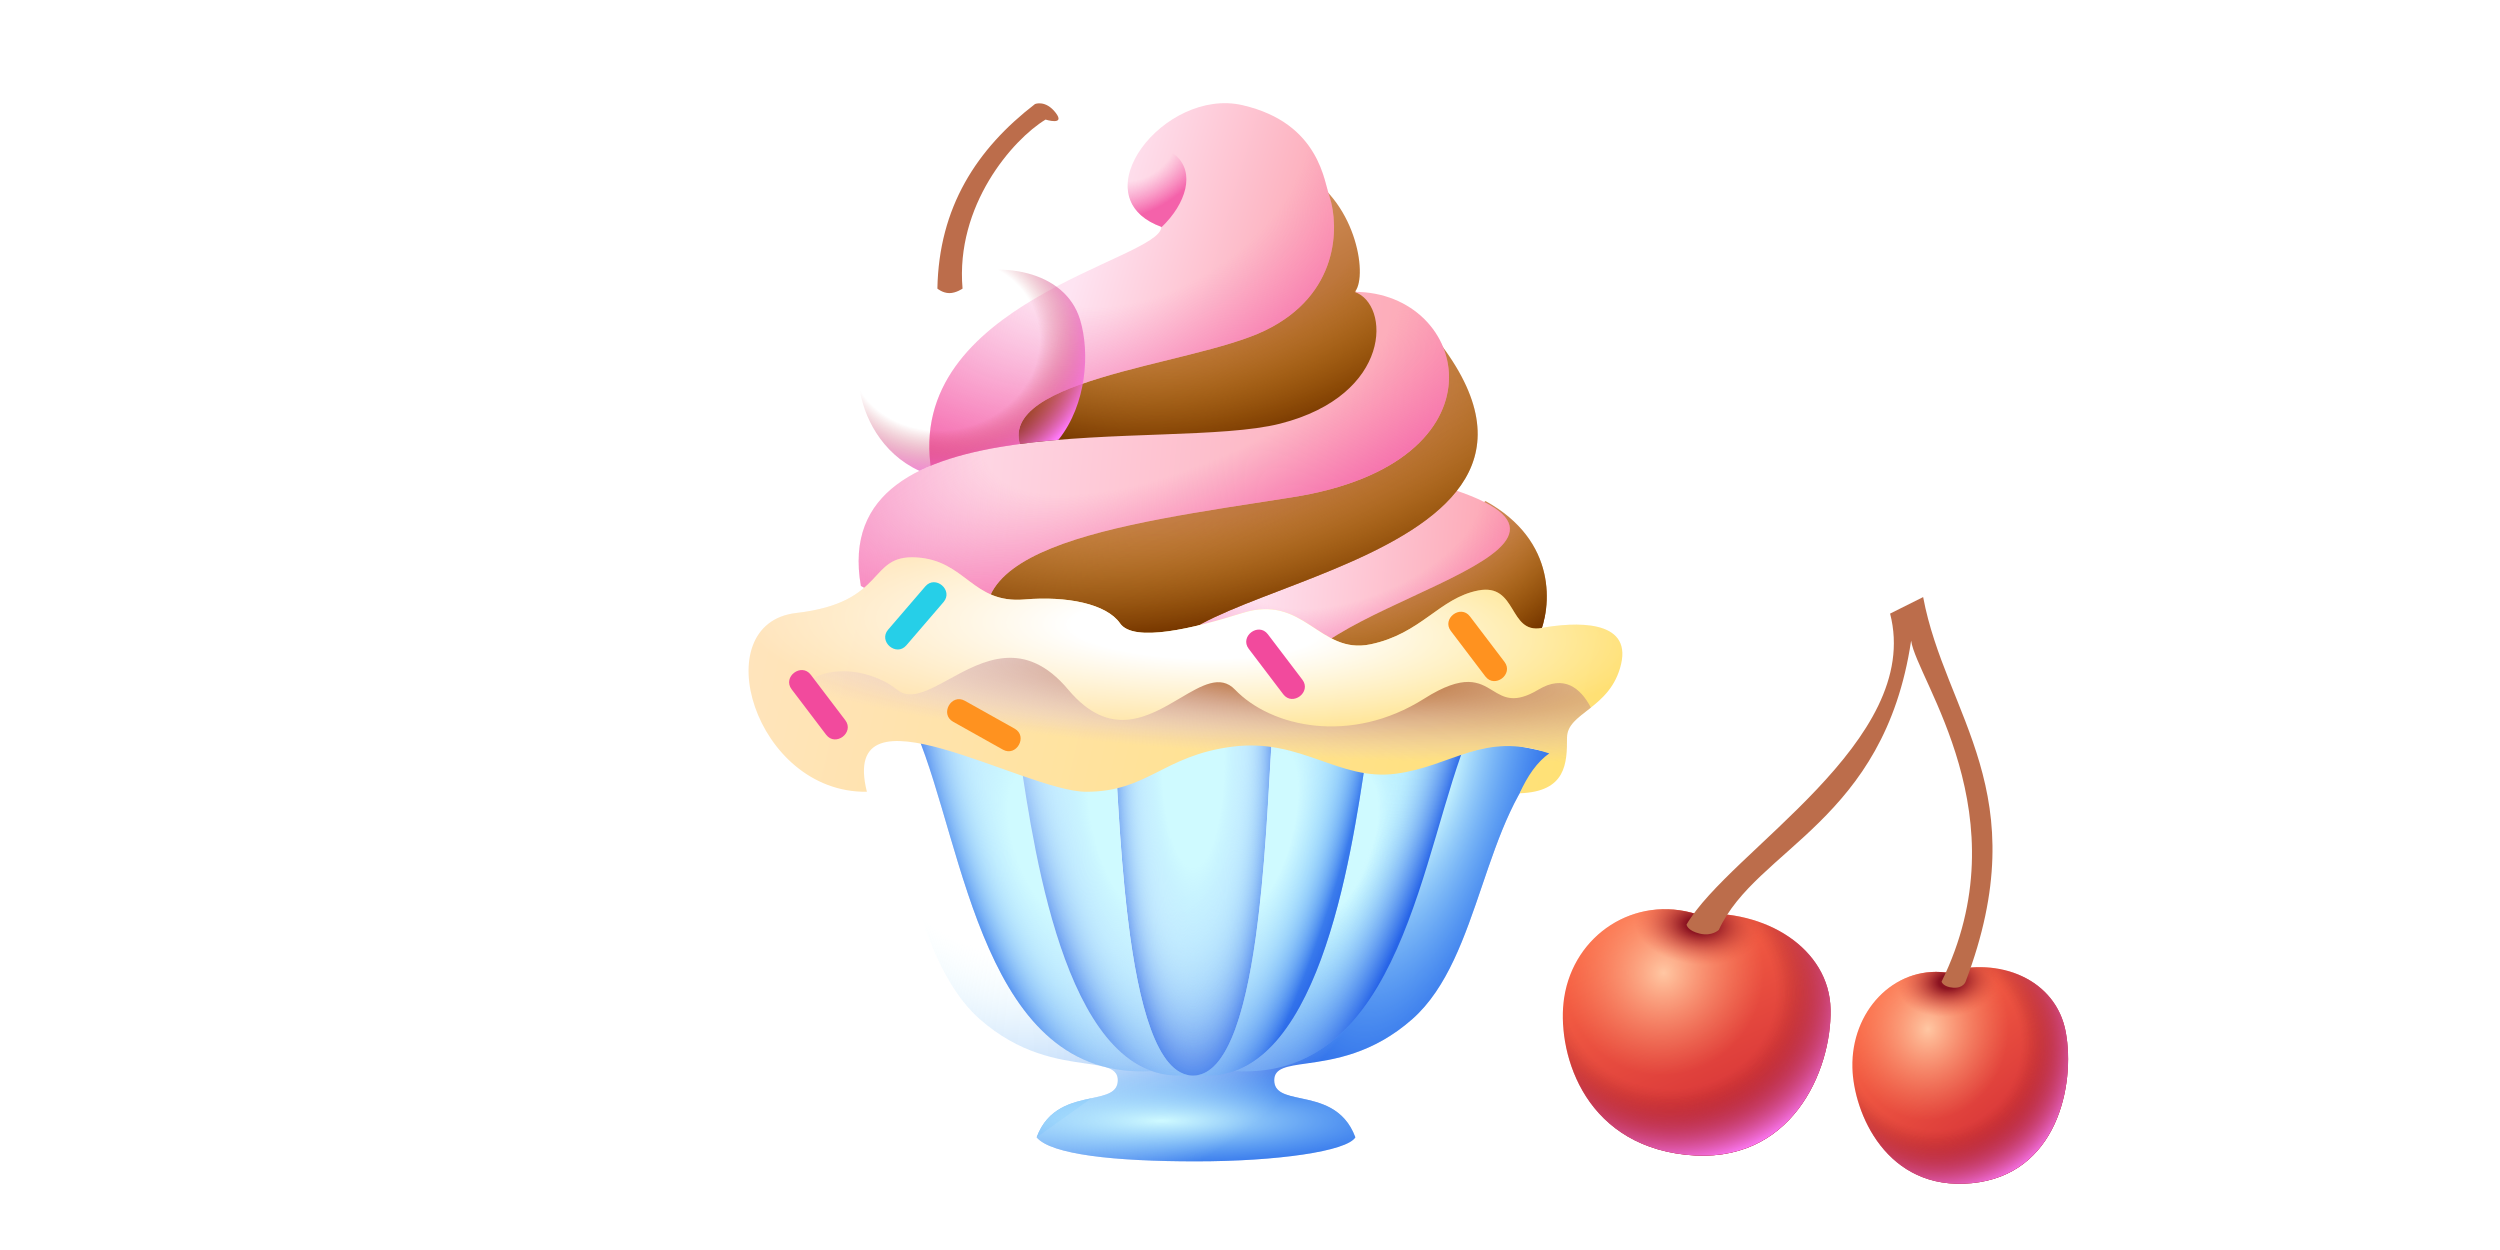
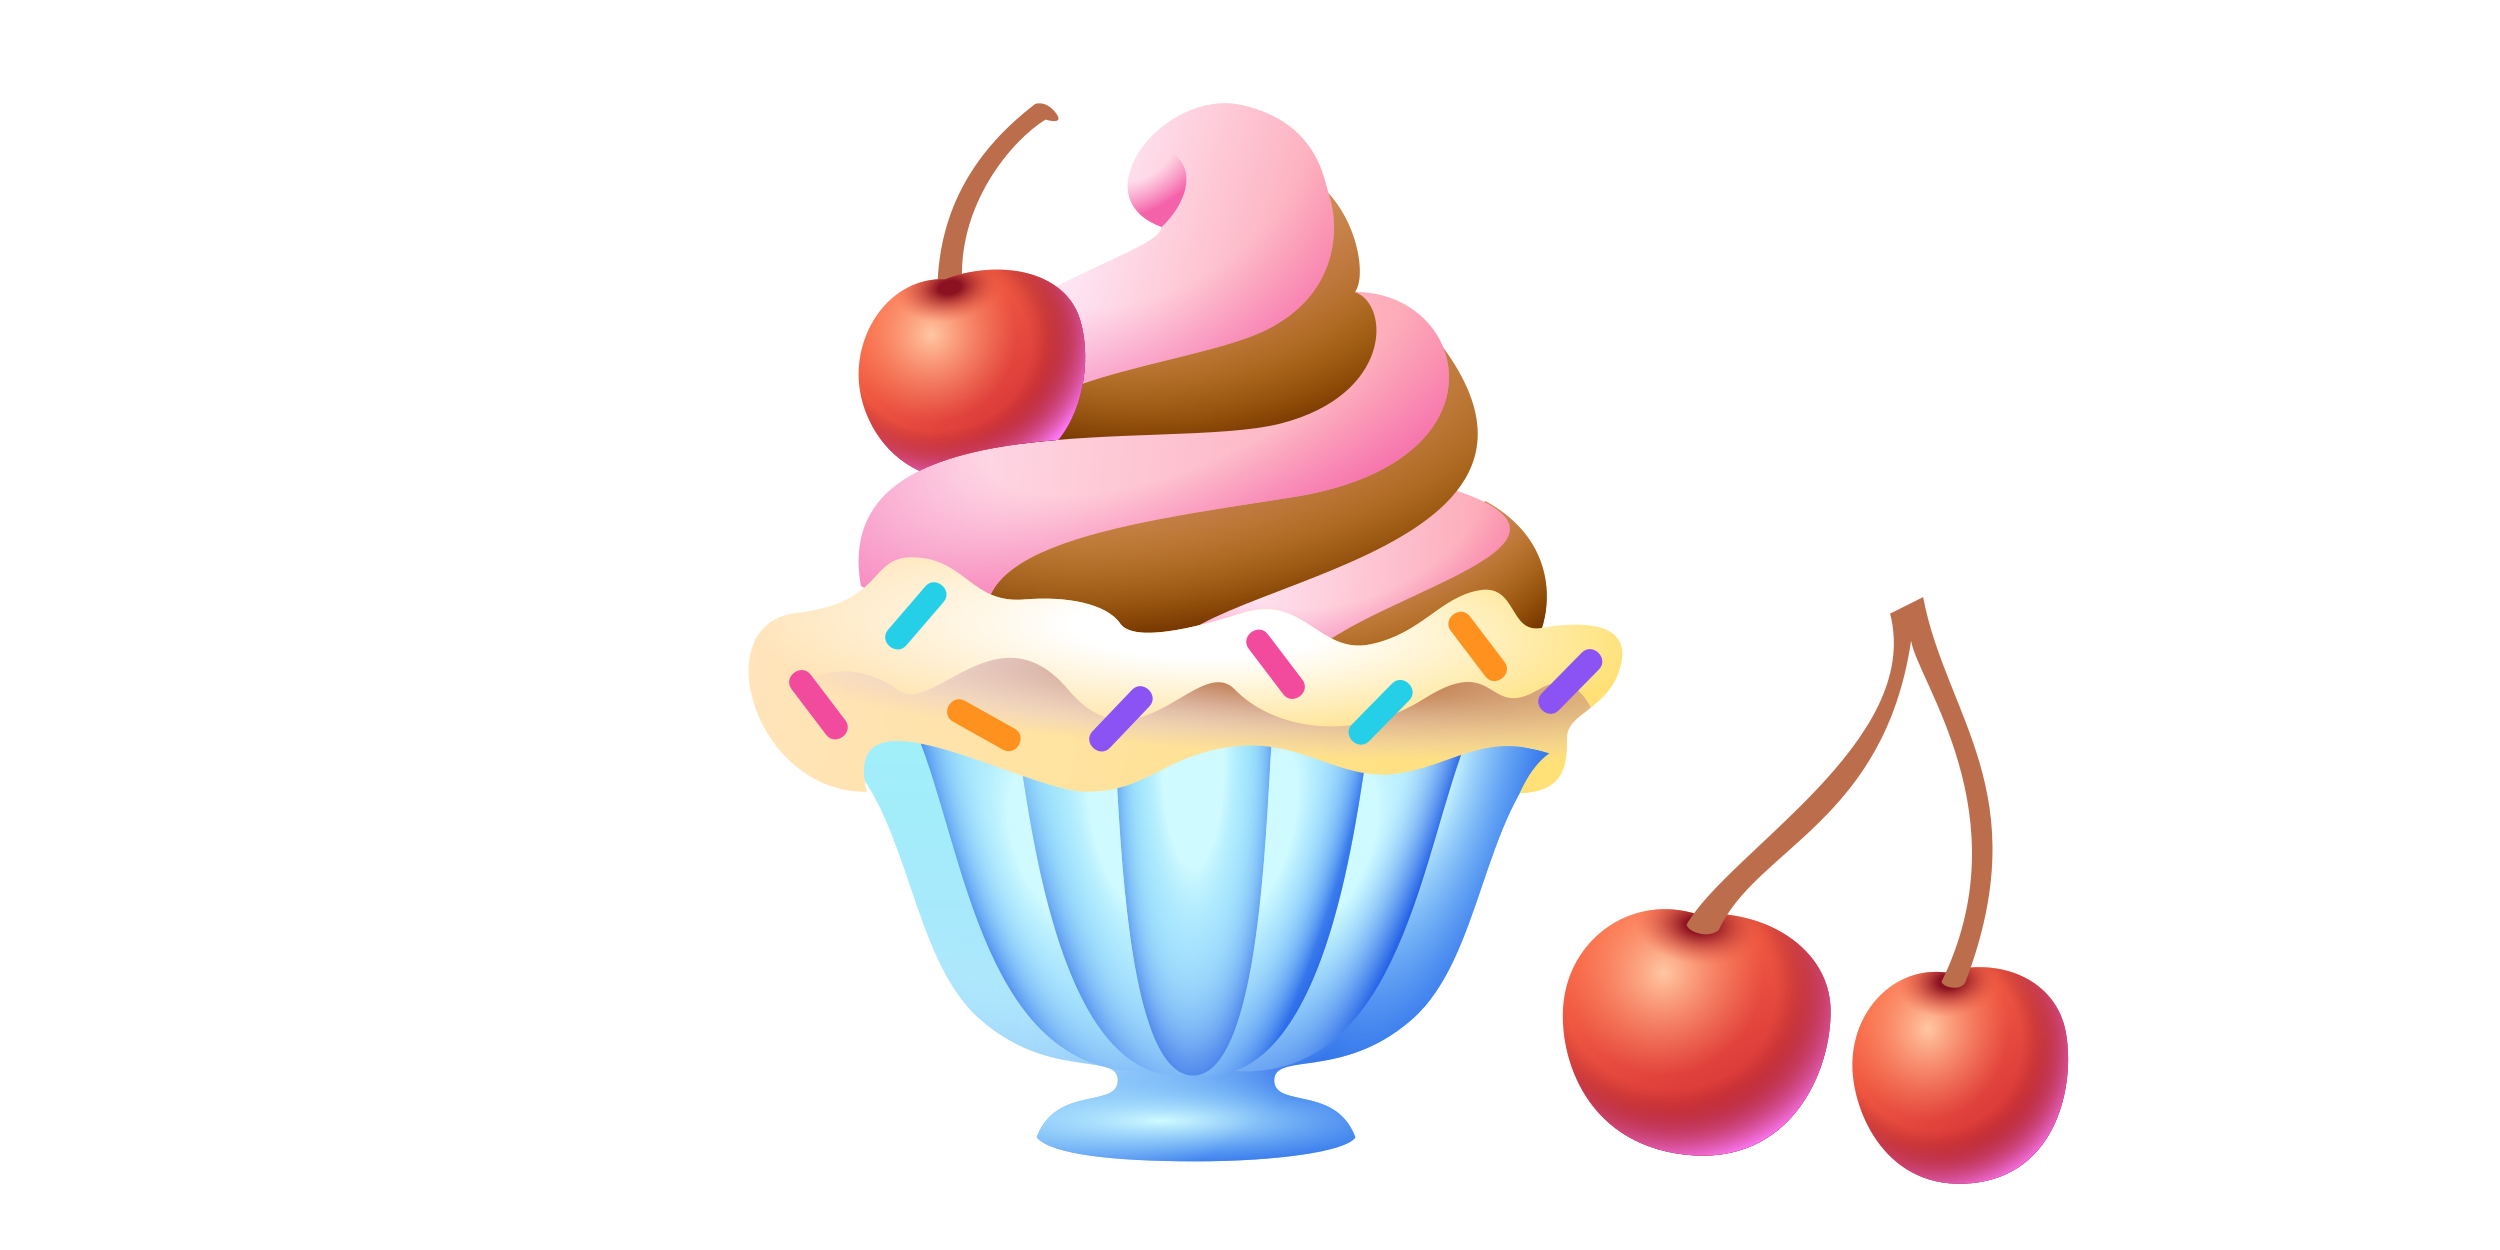
<svg xmlns="http://www.w3.org/2000/svg" viewBox="0 0 240 120" fill="none">
-   <path d="M104.776 105.432C102.933 105.825 100.58 106.327 99.519 109.182C100.889 82C129.055 106.327 126.702 105.825 124.858 105.432C123.442 105.13 122.327 104.892 122.327 103.702C122.327 102.532 123.535 102.361 125.436 102.091C127.99 101.729 131.795 101.19 135.601 97.816C138.942 94.854 140.607 89.95 142.279 85.03C143.929 80.17 145.585 75.295 148.865 72.259C127.678 67.707 101.394 66.346 80.769 72.259C84.049 75.295 85.705 80.17 87.356 85.03C89.027 89.95 90.693 94.854 94.033 97.816C97.84 101.19 101.644 101.729 104.198 102.091C106.099 102.361 107.308 102.532 107.308 103.702C107.308 104.892 106.192 105.13 104.776 105.432Z" fill="url(#paint0_linear_7429_248)" />
+   <path d="M104.776 105.432C102.933 105.825 100.58 106.327 99.519 109.182C100.889 110.841 107.002 111.49 114.817 111.49C122.632 111.49 129.303 110.517 130.115 109.182C129.055 106.327 126.702 105.825 124.858 105.432C123.442 105.13 122.327 104.892 122.327 103.702C122.327 102.532 123.535 102.361 125.436 102.091C127.99 101.729 131.795 101.19 135.601 97.816C138.942 94.854 140.607 89.95 142.279 85.03C143.929 80.17 145.585 75.295 148.865 72.259C127.678 67.707 101.394 66.346 80.769 72.259C84.049 75.295 85.705 80.17 87.356 85.03C89.027 89.95 90.693 94.854 94.033 97.816C97.84 101.19 101.644 101.729 104.198 102.091C106.099 102.361 107.308 102.532 107.308 103.702C107.308 104.892 106.192 105.13 104.776 105.432Z" fill="url(#paint0_linear_7429_248)" />
  <path d="M104.776 105.432C102.933 105.825 100.58 106.327 99.519 109.182C100.889 110.841 107.002 111.49 114.817 111.49C122.632 111.49 129.303 110.517 130.115 109.182C129.055 106.327 126.702 105.825 124.858 105.432C123.442 105.13 122.327 104.892 122.327 103.702C122.327 102.532 123.535 102.361 125.436 102.091C127.99 101.729 131.795 101.19 135.601 97.816C138.942 94.854 140.607 89.95 142.279 85.03C143.929 80.17 145.585 75.295 148.865 72.259C127.678 67.707 101.394 66.346 80.769 72.259C84.049 75.295 85.705 80.17 87.356 85.03C89.027 89.95 90.693 94.854 94.033 97.816C97.84 101.19 101.644 101.729 104.198 102.091C106.099 102.361 107.308 102.532 107.308 103.702C107.308 104.892 106.192 105.13 104.776 105.432Z" fill="url(#paint1_radial_7429_248)" />
  <path d="M104.776 105.432C102.933 105.825 100.58 106.327 99.519 109.182C100.889 110.841 107.002 111.49 114.817 111.49C122.632 111.49 129.303 110.517 130.115 109.182C129.055 106.327 126.702 105.825 124.858 105.432C123.442 105.13 122.327 104.892 122.327 103.702C122.327 102.532 123.535 102.361 125.436 102.091C127.99 101.729 131.795 101.19 135.601 97.816C138.942 94.854 140.607 89.95 142.279 85.03C143.929 80.17 145.585 75.295 148.865 72.259C127.678 67.707 101.394 66.346 80.769 72.259C84.049 75.295 85.705 80.17 87.356 85.03C89.027 89.95 90.693 94.854 94.033 97.816C97.84 101.19 101.644 101.729 104.198 102.091C106.099 102.361 107.308 102.532 107.308 103.702C107.308 104.892 106.192 105.13 104.776 105.432Z" fill="url(#paint2_radial_7429_248)" />
  <path d="M104.776 105.432C102.933 105.825 100.58 106.327 99.519 109.182C100.889 110.841 107.002 111.49 114.817 111.49C122.632 111.49 129.303 110.517 130.115 109.182C129.055 106.327 126.702 105.825 124.858 105.432C123.442 105.13 122.327 104.892 122.327 103.702C122.327 102.532 123.535 102.361 125.436 102.091C127.99 101.729 131.795 101.19 135.601 97.816C138.942 94.854 140.607 89.95 142.279 85.03C143.929 80.17 145.585 75.295 148.865 72.259C127.678 67.707 101.394 66.346 80.769 72.259C84.049 75.295 85.705 80.17 87.356 85.03C89.027 89.95 90.693 94.854 94.033 97.816C97.84 101.19 101.644 101.729 104.198 102.091C106.099 102.361 107.308 102.532 107.308 103.702C107.308 104.892 106.192 105.13 104.776 105.432Z" fill="url(#paint3_radial_7429_248)" />
  <path d="M147.692 61.154C148.99 58.317 149.531 51.909 142.608 48.101L128.798 58.558L120 67.067L147.692 61.154Z" fill="url(#paint4_linear_7429_248)" />
  <path d="M147.692 61.154C148.99 58.317 149.531 51.909 142.608 48.101L128.798 58.558L120 67.067L147.692 61.154Z" fill="url(#paint5_radial_7429_248)" />
  <path d="M139.579 47.019C127.644 59.423 113.077 53.942 111.923 64.904L124.327 66.346C122.163 58.558 158.221 53.221 139.579 47.019Z" fill="url(#paint6_linear_7429_248)" />
  <path d="M139.579 47.019C127.644 59.423 113.077 53.942 111.923 64.904L124.327 66.346C122.163 58.558 158.221 53.221 139.579 47.019Z" fill="url(#paint7_radial_7429_248)" />
  <path d="M112.212 63.894C109.759 55.817 158.077 54.375 136.118 30.433L131.25 42.404L107.019 49.615L89.567 56.394L105.144 66.635L112.212 63.894Z" fill="url(#paint8_linear_7429_248)" />
  <path d="M112.212 63.894C109.759 55.817 158.077 54.375 136.118 30.433L131.25 42.404L107.019 49.615L89.567 56.394L105.144 66.635L112.212 63.894Z" fill="url(#paint9_radial_7429_248)" />
  <path d="M124.76 16.442C127.644 32.885 101.683 30.505 95.337 42.909C100.769 42.909 119.452 42.837 124.76 42.26C130.067 41.683 132.837 35.962 133.558 33.173L132.873 29.207L130.096 27.981C131.346 26.346 130.096 19.038 124.76 16.442Z" fill="url(#paint10_linear_7429_248)" />
  <path d="M124.76 16.442C127.644 32.885 101.683 30.505 95.337 42.909C100.769 42.909 119.452 42.837 124.76 42.26C130.067 41.683 132.837 35.962 133.558 33.173L132.873 29.207L130.096 27.981C131.346 26.346 130.096 19.038 124.76 16.442Z" fill="url(#paint11_radial_7429_248)" />
  <path d="M119.279 10.096C111.779 8.365 103.558 18.894 111.49 21.779C111.49 24.952 86.683 28.991 89.423 45.289L98.365 43.702C94.111 36.418 114.288 35.192 121.442 31.731C128.596 28.269 128.557 21.731 127.644 18.894C127.115 17.596 126.779 11.827 119.279 10.096Z" fill="url(#paint12_linear_7429_248)" />
  <path d="M119.279 10.096C111.779 8.365 103.558 18.894 111.49 21.779C111.49 24.952 86.683 28.991 89.423 45.289L98.365 43.702C94.111 36.418 114.288 35.192 121.442 31.731C128.596 28.269 128.557 21.731 127.644 18.894C127.115 17.596 126.779 11.827 119.279 10.096Z" fill="url(#paint13_radial_7429_248)" />
  <path fill-rule="evenodd" clip-rule="evenodd" d="M111.488 21.831C113.88 19.554 114.761 16.571 112.861 14.913C111.797 13.985 110.233 14.816 108.706 15.772C107.705 18.145 108.249 20.6 111.49 21.779C111.49 21.796 111.49 21.813 111.488 21.831Z" fill="url(#paint14_radial_7429_248)" />
  <path d="M122.885 40.673C112.067 43.413 79.471 38.077 82.644 56.25L96.635 64.183C88.413 52.644 107.192 50.394 124.038 47.74C145.096 44.423 141.13 28.017 130.024 28.017C133.486 29.171 133.702 37.933 122.885 40.673Z" fill="url(#paint15_linear_7429_248)" />
  <path d="M122.885 40.673C112.067 43.413 79.471 38.077 82.644 56.25L96.635 64.183C88.413 52.644 107.192 50.394 124.038 47.74C145.096 44.423 141.13 28.017 130.024 28.017C133.486 29.171 133.702 37.933 122.885 40.673Z" fill="url(#paint16_radial_7429_248)" />
  <path d="M175.736 96.902C175.848 102.764 171.956 111.948 161.84 110.858C151.724 109.769 149.41 100.596 150.16 95.764C151.095 89.733 156.938 85.887 162.883 87.761C169.42 87.213 175.624 91.04 175.736 96.902Z" fill="url(#paint17_linear_7429_248)" />
  <path d="M175.736 96.902C175.848 102.764 171.956 111.948 161.84 110.858C151.724 109.769 149.41 100.596 150.16 95.764C151.095 89.733 156.938 85.887 162.883 87.761C169.42 87.213 175.624 91.04 175.736 96.902Z" fill="url(#paint18_radial_7429_248)" />
  <path d="M175.736 96.902C175.848 102.764 171.956 111.948 161.84 110.858C151.724 109.769 149.41 100.596 150.16 95.764C151.095 89.733 156.938 85.887 162.883 87.761C169.42 87.213 175.624 91.04 175.736 96.902Z" fill="url(#paint19_radial_7429_248)" />
  <path d="M175.736 96.902C175.848 102.764 171.956 111.948 161.84 110.858C151.724 109.769 149.41 100.596 150.16 95.764C151.095 89.733 156.938 85.887 162.883 87.761C169.42 87.213 175.624 91.04 175.736 96.902Z" fill="url(#paint20_radial_7429_248)" />
  <path d="M175.736 96.902C175.848 102.764 171.956 111.948 161.84 110.858C151.724 109.769 149.41 100.596 150.16 95.764C151.095 89.733 156.938 85.887 162.883 87.761C169.42 87.213 175.624 91.04 175.736 96.902Z" fill="url(#paint21_radial_7429_248)" />
  <path d="M198.314 99.08C199.247 104.149 197.479 112.79 189.284 113.584C181.09 114.378 177.93 106.814 177.829 102.491C177.703 97.095 181.791 92.752 186.785 93.356C191.899 91.756 197.38 94.012 198.314 99.08Z" fill="url(#paint22_linear_7429_248)" />
  <path d="M198.314 99.08C199.247 104.149 197.479 112.79 189.284 113.584C181.09 114.378 177.93 106.814 177.829 102.491C177.703 97.095 181.791 92.752 186.785 93.356C191.899 91.756 197.38 94.012 198.314 99.08Z" fill="url(#paint23_radial_7429_248)" />
  <path d="M198.314 99.08C199.247 104.149 197.479 112.79 189.284 113.584C181.09 114.378 177.93 106.814 177.829 102.491C177.703 97.095 181.791 92.752 186.785 93.356C191.899 91.756 197.38 94.012 198.314 99.08Z" fill="url(#paint24_radial_7429_248)" />
  <path d="M198.314 99.08C199.247 104.149 197.479 112.79 189.284 113.584C181.09 114.378 177.93 106.814 177.829 102.491C177.703 97.095 181.791 92.752 186.785 93.356C191.899 91.756 197.38 94.012 198.314 99.08Z" fill="url(#paint25_radial_7429_248)" />
  <path d="M198.314 99.08C199.247 104.149 197.479 112.79 189.284 113.584C181.09 114.378 177.93 106.814 177.829 102.491C177.703 97.095 181.791 92.752 186.785 93.356C191.899 91.756 197.38 94.012 198.314 99.08Z" fill="url(#paint26_radial_7429_248)" />
  <path d="M99.364 9.985C93.739 14.312 90.133 19.917 89.989 27.706C89.989 27.706 90.493 28.139 91.143 28.139C91.792 28.139 92.405 27.706 92.405 27.706C91.712 19.744 97.2 13.403 100.373 11.48C100.373 11.48 102.32 12.091 101.347 10.829C100.373 9.567 99.364 9.985 99.364 9.985Z" fill="#BC6D4B" />
  <path d="M181.449 58.906C184.622 71.165 166.016 81.694 161.906 88.762C161.906 88.762 161.978 89.339 163.168 89.627C164.358 89.915 165.007 89.266 165.007 89.266C168.63 81.428 180.872 78.882 183.468 61.502C183.997 65.269 194.177 78.377 186.389 94.242C186.389 94.242 186.533 94.747 187.507 94.819C188.48 94.891 188.697 94.242 188.697 94.242C195.584 76.069 186.76 68.726 184.622 57.319L181.449 58.906Z" fill="#BC6D4B" />
  <path d="M106.785 68.568H122.281C121.573 75.288 121.514 103.255 114.533 103.255C107.551 103.255 107.508 75.429 106.785 68.568Z" fill="url(#paint27_radial_7429_248)" />
  <path d="M106.785 68.568H122.281C121.573 75.288 121.514 103.255 114.533 103.255C107.551 103.255 107.508 75.429 106.785 68.568Z" fill="url(#paint28_radial_7429_248)" />
  <path d="M97.482 69.819C98.671 77.035 100.939 99.438 110.583 102.824C94.4 103.788 92.612 81.399 87.981 70.347L97.482 69.819Z" fill="url(#paint29_radial_7429_248)" />
  <path d="M97.482 69.819C98.671 77.035 100.939 99.438 110.583 102.824C94.4 103.788 92.612 81.399 87.981 70.347L97.482 69.819Z" fill="url(#paint30_radial_7429_248)" />
  <path d="M131.578 69.819C130.389 77.035 128.121 99.438 118.477 102.824C134.66 103.788 136.448 81.399 141.079 70.347L131.578 69.819Z" fill="url(#paint31_radial_7429_248)" />
  <path d="M131.578 69.819C130.389 77.035 128.121 99.438 118.477 102.824C134.66 103.788 136.448 81.399 141.079 70.347L131.578 69.819Z" fill="url(#paint32_radial_7429_248)" />
  <path fill-rule="evenodd" clip-rule="evenodd" d="M97.891 72.497C97.638 70.788 97.436 69.422 97.252 68.568L115.961 67.5V68.568H106.785C106.915 69.8 107.023 71.71 107.153 74.013C107.73 84.219 108.743 102.158 114.038 103.206C102.619 104.421 99.38 82.548 97.891 72.497Z" fill="url(#paint33_radial_7429_248)" />
  <path fill-rule="evenodd" clip-rule="evenodd" d="M97.891 72.497C97.638 70.788 97.436 69.422 97.252 68.568L115.961 67.5V68.568H106.785C106.915 69.8 107.023 71.71 107.153 74.013C107.73 84.219 108.743 102.158 114.038 103.206C102.619 104.421 99.38 82.548 97.891 72.497Z" fill="url(#paint34_radial_7429_248)" />
  <path fill-rule="evenodd" clip-rule="evenodd" d="M131.169 72.497C131.422 70.788 131.624 69.422 131.808 68.568L113.099 67.5V68.568H122.275C122.145 69.8 122.037 71.71 121.907 74.013C121.33 84.219 120.316 102.158 115.021 103.206C126.441 104.421 129.68 82.548 131.169 72.497Z" fill="url(#paint35_radial_7429_248)" />
  <path fill-rule="evenodd" clip-rule="evenodd" d="M131.169 72.497C131.422 70.788 131.624 69.422 131.808 68.568L113.099 67.5V68.568H122.275C122.145 69.8 122.037 71.71 121.907 74.013C121.33 84.219 120.316 102.158 115.021 103.206C126.441 104.421 129.68 82.548 131.169 72.497Z" fill="url(#paint36_radial_7429_248)" />
  <path d="M76.442 58.846C67.644 59.856 72.404 76.154 83.221 76.01C80.481 65.048 98.365 76.01 104.279 76.01C110.192 76.01 111.635 72.548 118.269 71.683C124.904 70.817 128.51 75 133.99 74.279C139.471 73.558 142.392 70.168 148.738 72.332C147.584 73.101 146.611 74.531 145.889 76.154C150.361 76.01 150.433 73.269 150.433 70.817C150.433 68.365 154.615 68.077 155.625 63.75C156.635 59.423 151.154 59.712 147.981 60.288C144.808 60.865 145.673 55.962 141.923 56.683C138.173 57.404 136.442 60.851 131.538 61.861C126.635 62.87 125.192 56.971 119.279 58.846C114.548 60.346 108.822 61.716 107.524 59.841C106.226 57.966 102.404 57.202 98.365 57.548C93.317 57.981 92.74 53.798 87.981 53.51C83.221 53.221 85.241 57.837 76.442 58.846Z" fill="url(#paint37_linear_7429_248)" />
  <path d="M76.442 58.846C67.644 59.856 72.404 76.154 83.221 76.01C80.481 65.048 98.365 76.01 104.279 76.01C110.192 76.01 111.635 72.548 118.269 71.683C124.904 70.817 128.51 75 133.99 74.279C139.471 73.558 142.392 70.168 148.738 72.332C147.584 73.101 146.611 74.531 145.889 76.154C150.361 76.01 150.433 73.269 150.433 70.817C150.433 68.365 154.615 68.077 155.625 63.75C156.635 59.423 151.154 59.712 147.981 60.288C144.808 60.865 145.673 55.962 141.923 56.683C138.173 57.404 136.442 60.851 131.538 61.861C126.635 62.87 125.192 56.971 119.279 58.846C114.548 60.346 108.822 61.716 107.524 59.841C106.226 57.966 102.404 57.202 98.365 57.548C93.317 57.981 92.74 53.798 87.981 53.51C83.221 53.221 85.241 57.837 76.442 58.846Z" fill="url(#paint38_radial_7429_248)" />
  <path fill-rule="evenodd" clip-rule="evenodd" d="M152.722 67.93C151.74 66.038 150.127 64.741 147.692 66.202C145.397 67.579 144.384 66.958 143.297 66.292C141.994 65.493 140.584 64.629 136.731 67.067C129.663 71.538 122.019 69.808 118.558 66.202C117.152 64.738 115.365 65.795 113.285 67.026C110.243 68.826 106.574 70.999 102.548 66.202C98.368 61.222 94.353 63.425 91.11 65.204C89.094 66.31 87.377 67.253 86.105 66.202C83.041 63.671 74.563 62.493 75.219 72.444C77.179 74.564 79.917 76.054 83.221 76.01C81.344 68.499 89.149 71.281 96.152 73.777C99.369 74.923 102.417 76.01 104.279 76.01C107.371 76.01 109.24 75.063 111.269 74.037C113.12 73.1 115.104 72.096 118.269 71.683C121.743 71.23 124.386 72.16 126.903 73.046C129.194 73.853 131.379 74.622 133.99 74.279C135.886 74.029 137.475 73.461 139.006 72.913C141.901 71.877 144.587 70.916 148.738 72.332C147.584 73.101 146.611 74.531 145.889 76.154C150.361 76.01 150.433 73.269 150.433 70.817C150.433 69.704 151.295 69.037 152.331 68.235C152.459 68.136 152.59 68.034 152.722 67.93Z" fill="url(#paint39_radial_7429_248)" />
  <path fill-rule="evenodd" clip-rule="evenodd" d="M92.624 67.273L97.406 69.951C98.704 70.679 97.576 72.692 96.278 71.965L91.497 69.287C90.198 68.56 91.326 66.546 92.624 67.273Z" fill="#FF921F" />
  <path fill-rule="evenodd" clip-rule="evenodd" d="M85.259 60.448L88.831 56.292C89.801 55.164 91.551 56.668 90.581 57.797L87.009 61.953C86.039 63.081 84.289 61.577 85.259 60.448Z" fill="#26CFE8" />
  <path fill-rule="evenodd" clip-rule="evenodd" d="M77.833 64.775L81.147 69.139C82.047 70.324 80.209 71.72 79.309 70.535L75.995 66.17C75.095 64.985 76.933 63.59 77.833 64.775Z" fill="#F24A9D" />
  <path fill-rule="evenodd" clip-rule="evenodd" d="M121.715 60.889L125.029 65.253C125.929 66.438 124.091 67.834 123.191 66.649L119.877 62.285C118.977 61.099 120.815 59.704 121.715 60.889Z" fill="#F24A9D" />
  <path fill-rule="evenodd" clip-rule="evenodd" d="M141.117 59.177L144.432 63.541C145.332 64.726 143.494 66.122 142.594 64.937L139.28 60.572C138.38 59.387 140.217 57.992 141.117 59.177Z" fill="#FF921F" />
-   <path fill-rule="evenodd" clip-rule="evenodd" d="M104.885 70.194L108.668 66.229C109.695 65.153 111 95.919 24.848 90.709 26.802C85.424 26.642 81.873 31.995 82.499 37.134C82.835 39.889 84.589 43.526 88.262 45.2C91.812 43.444 96.615 42.645 101.612 42.223Z" fill="url(#paint43_radial_7429_248)" />
+   <path fill-rule="evenodd" clip-rule="evenodd" d="M104.885 70.194L108.668 66.229C109.695 65.153 111.365 66.746 110.338 67.822L106.554 71.787C105.527 72.864 103.858 71.271 104.885 70.194Z" fill="#8B52F4" />
+   <path fill-rule="evenodd" clip-rule="evenodd" d="M153.491 64.277L149.648 68.184C148.604 69.245 146.959 67.627 148.003 66.566L151.846 62.659C152.89 61.598 154.535 63.217 153.491 64.277Z" fill="#8B52F4" />
+   <path fill-rule="evenodd" clip-rule="evenodd" d="M135.283 67.239L131.44 71.146C130.396 72.207 128.751 70.588 129.795 69.528L133.638 65.621C134.682 64.56 136.327 66.178 135.283 67.239Z" fill="#26CFE8" />
+   <path fill-rule="evenodd" clip-rule="evenodd" d="M101.612 42.223C104.341 38.781 104.638 33.824 103.691 30.697C102.248 25.937 95.919 24.848 90.709 26.802C85.424 26.642 81.873 31.995 82.499 37.134C82.835 39.889 84.589 43.526 88.262 45.2C91.812 43.444 96.615 42.645 101.612 42.223Z" fill="url(#paint40_linear_7429_248)" />
+   <path fill-rule="evenodd" clip-rule="evenodd" d="M101.612 42.223C104.341 38.781 104.638 33.824 103.691 30.697C102.248 25.937 95.919 24.848 90.709 26.802C85.424 26.642 81.873 31.995 82.499 37.134C82.835 39.889 84.589 43.526 88.262 45.2C91.812 43.444 96.615 42.645 101.612 42.223Z" fill="url(#paint41_radial_7429_248)" />
+   <path fill-rule="evenodd" clip-rule="evenodd" d="M101.612 42.223C104.341 38.781 104.638 33.824 103.691 30.697C102.248 25.937 95.919 24.848 90.709 26.802C85.424 26.642 81.873 31.995 82.499 37.134C82.835 39.889 84.589 43.526 88.262 45.2C91.812 43.444 96.615 42.645 101.612 42.223Z" fill="url(#paint42_radial_7429_248)" />
+   <path fill-rule="evenodd" clip-rule="evenodd" d="M101.612 42.223C104.341 38.781 104.638 33.824 103.691 30.697C102.248 25.937 95.919 24.848 90.709 26.802C85.424 26.642 81.873 31.995 82.499 37.134C82.835 39.889 84.589 43.526 88.262 45.2C91.812 43.444 96.615 42.645 101.612 42.223Z" fill="url(#paint43_radial_7429_248)" />
  <path fill-rule="evenodd" clip-rule="evenodd" d="M101.612 42.223C104.341 38.781 104.638 33.824 103.691 30.697C102.248 25.937 95.919 24.848 90.709 26.802C85.424 26.642 81.873 31.995 82.499 37.134C82.835 39.889 84.589 43.526 88.262 45.2C91.812 43.444 96.615 42.645 101.612 42.223Z" fill="url(#paint44_radial_7429_248)" />
  <defs>
    <linearGradient id="paint0_linear_7429_248" x1="131.702" y1="69.484" x2="131.702" y2="111.49" gradientUnits="userSpaceOnUse">
      <stop stop-color="#9FF0F9" />
      <stop offset="1" stop-color="#B3E0FF" />
    </linearGradient>
    <radialGradient id="paint1_radial_7429_248" cx="0" cy="0" r="1" gradientUnits="userSpaceOnUse" gradientTransform="translate(100.385 67.4998) rotate(100.35) scale(48.9699 39.9537)">
      <stop offset="0.498" stop-color="#CFFAFF" stop-opacity="0" />
      <stop offset="1" stop-color="#2764E7" />
    </radialGradient>
    <radialGradient id="paint2_radial_7429_248" cx="0" cy="0" r="1" gradientUnits="userSpaceOnUse" gradientTransform="translate(136.875 74.4229) rotate(105.55) scale(34.4334 12.9551)">
      <stop offset="0.158" stop-color="#CFFAFF" />
      <stop offset="1" stop-color="#66C0FF" stop-opacity="0" />
    </radialGradient>
    <radialGradient id="paint3_radial_7429_248" cx="0" cy="0" r="1" gradientUnits="userSpaceOnUse" gradientTransform="translate(111.49 107.596) scale(30.1442 5.41857)">
      <stop stop-color="#CFFAFF" />
      <stop offset="1" stop-color="#66C0FF" stop-opacity="0" />
    </radialGradient>
    <linearGradient id="paint4_linear_7429_248" x1="132.26" y1="34.962" x2="150.005" y2="66.477" gradientUnits="userSpaceOnUse">
      <stop stop-color="#FFC49E" />
      <stop offset="1" stop-color="#954700" />
    </linearGradient>
    <radialGradient id="paint5_radial_7429_248" cx="0" cy="0" r="1" gradientUnits="userSpaceOnUse" gradientTransform="translate(136.01 50.0481) rotate(148.979) scale(24.9085 14.9702)">
      <stop offset="0.433" stop-color="#B57608" stop-opacity="0" />
      <stop offset="1" stop-color="#783800" />
    </radialGradient>
    <linearGradient id="paint6_linear_7429_248" x1="120" y1="47.019" x2="146.85" y2="49.018" gradientUnits="userSpaceOnUse">
      <stop stop-color="#FEE4F2" />
      <stop offset="1" stop-color="#FDA0AD" />
    </linearGradient>
    <radialGradient id="paint7_radial_7429_248" cx="0" cy="0" r="1" gradientUnits="userSpaceOnUse" gradientTransform="translate(130.539 51.1621) rotate(157.488) scale(28.3845 13.9563)">
      <stop offset="0.433" stop-color="#F462AA" stop-opacity="0" />
      <stop offset="1" stop-color="#F462AA" />
    </radialGradient>
    <linearGradient id="paint8_linear_7429_248" x1="105.721" y1="10.442" x2="137.019" y2="69.952" gradientUnits="userSpaceOnUse">
      <stop stop-color="#FFC49E" />
      <stop offset="1" stop-color="#954700" />
    </linearGradient>
    <radialGradient id="paint9_radial_7429_248" cx="0" cy="0" r="1" gradientUnits="userSpaceOnUse" gradientTransform="translate(119.435 41.2835) rotate(166.263) scale(41.5392 17.6201)">
      <stop offset="0.433" stop-color="#B57608" stop-opacity="0" />
      <stop offset="1" stop-color="#783800" />
    </radialGradient>
    <linearGradient id="paint10_linear_7429_248" x1="108.894" y1="5.106" x2="130.893" y2="45.197" gradientUnits="userSpaceOnUse">
      <stop stop-color="#FFC49E" />
      <stop offset="1" stop-color="#954700" />
    </linearGradient>
    <radialGradient id="paint11_radial_7429_248" cx="0" cy="0" r="1" gradientUnits="userSpaceOnUse" gradientTransform="translate(117.115 24.375) rotate(166.228) scale(30.294 17.7948)">
      <stop offset="0.433" stop-color="#B57608" stop-opacity="0" />
      <stop offset="1" stop-color="#783800" />
    </radialGradient>
    <linearGradient id="paint12_linear_7429_248" x1="106.587" y1="15.058" x2="130.392" y2="22.051" gradientUnits="userSpaceOnUse">
      <stop stop-color="#FEE4F2" />
      <stop offset="1" stop-color="#FDA0AD" />
    </linearGradient>
    <radialGradient id="paint13_radial_7429_248" cx="0" cy="0" r="1" gradientUnits="userSpaceOnUse" gradientTransform="translate(111.114 17.4898) rotate(147.181) scale(36.7108 22.8866)">
      <stop offset="0.433" stop-color="#F67AB8" stop-opacity="0" />
      <stop offset="1" stop-color="#F462AA" />
    </radialGradient>
    <radialGradient id="paint14_radial_7429_248" cx="0" cy="0" r="1" gradientUnits="userSpaceOnUse" gradientTransform="translate(109.61 14.5652) rotate(144.412) scale(8.32463 5.39243)">
      <stop offset="0.433" stop-color="#F67AB8" stop-opacity="0" />
      <stop offset="1" stop-color="#F462AA" />
    </radialGradient>
    <linearGradient id="paint15_linear_7429_248" x1="82.428" y1="27.837" x2="145.717" y2="33.942" gradientUnits="userSpaceOnUse">
      <stop stop-color="#FEE4F2" />
      <stop offset="1" stop-color="#FDA0AD" />
    </linearGradient>
    <radialGradient id="paint16_radial_7429_248" cx="0" cy="0" r="1" gradientUnits="userSpaceOnUse" gradientTransform="translate(114.375 35.7693) rotate(155.681) scale(49.3819 19.6454)">
      <stop offset="0.433" stop-color="#F462AA" stop-opacity="0" />
      <stop offset="1" stop-color="#F462AA" />
    </radialGradient>
    <linearGradient id="paint17_linear_7429_248" x1="157.289" y1="85.053" x2="169.948" y2="113.43" gradientUnits="userSpaceOnUse">
      <stop stop-color="#FF6F47" />
      <stop offset="1" stop-color="#CA2134" />
    </linearGradient>
    <radialGradient id="paint18_radial_7429_248" cx="0" cy="0" r="1" gradientUnits="userSpaceOnUse" gradientTransform="translate(160.268 95.15) rotate(93.313) scale(17.2383 18.7335)">
      <stop offset="0.545" stop-color="#8B1321" stop-opacity="0" />
      <stop offset="1" stop-color="#8B1321" />
    </radialGradient>
    <radialGradient id="paint19_radial_7429_248" cx="0" cy="0" r="1" gradientUnits="userSpaceOnUse" gradientTransform="translate(159.702 93.4001) rotate(103.79) scale(9.86747 9.61767)">
      <stop stop-color="#FFC7A3" />
      <stop offset="1" stop-color="#FF9C70" stop-opacity="0" />
    </radialGradient>
    <radialGradient id="paint20_radial_7429_248" cx="0" cy="0" r="1" gradientUnits="userSpaceOnUse" gradientTransform="translate(163.162 88.8116) rotate(4.99534) scale(10.8173 6.58835)">
      <stop offset="0.12" stop-color="#8B1321" />
      <stop offset="0.578" stop-color="#EB5943" stop-opacity="0" />
    </radialGradient>
    <radialGradient id="paint21_radial_7429_248" cx="0" cy="0" r="1" gradientUnits="userSpaceOnUse" gradientTransform="translate(160.268 95.15) rotate(92.7473) scale(17.516 19.0354)">
      <stop offset="0.575" stop-color="#B7272F" stop-opacity="0" />
      <stop offset="0.95" stop-color="#FF7AFA" />
    </radialGradient>
    <linearGradient id="paint22_linear_7429_248" x1="181.949" y1="91.968" x2="198.017" y2="112.951" gradientUnits="userSpaceOnUse">
      <stop stop-color="#FF6F47" />
      <stop offset="1" stop-color="#CA2134" />
    </linearGradient>
    <radialGradient id="paint23_radial_7429_248" cx="0" cy="0" r="1" gradientUnits="userSpaceOnUse" gradientTransform="translate(185.772 100.219) rotate(83.6235) scale(15.2029 15.1752)">
      <stop offset="0.545" stop-color="#8B1321" stop-opacity="0" />
      <stop offset="1" stop-color="#8B1321" />
    </radialGradient>
    <radialGradient id="paint24_radial_7429_248" cx="0" cy="0" r="1" gradientUnits="userSpaceOnUse" gradientTransform="translate(185.07 98.7978) rotate(93.2012) scale(8.73603 7.76083)">
      <stop stop-color="#FFC7A3" />
      <stop offset="1" stop-color="#FF9C70" stop-opacity="0" />
    </radialGradient>
    <radialGradient id="paint25_radial_7429_248" cx="0" cy="0" r="1" gradientUnits="userSpaceOnUse" gradientTransform="translate(187.157 94.2201) rotate(-6.7897) scale(8.75903 5.81279)">
      <stop offset="0.12" stop-color="#8B1321" />
      <stop offset="0.578" stop-color="#EB5943" stop-opacity="0" />
    </radialGradient>
    <radialGradient id="paint26_radial_7429_248" cx="0" cy="0" r="1" gradientUnits="userSpaceOnUse" gradientTransform="translate(185.772 100.219) rotate(83.1037) scale(15.4422 15.4253)">
      <stop offset="0.575" stop-color="#B7272F" stop-opacity="0" />
      <stop offset="0.95" stop-color="#FF7AFA" />
    </radialGradient>
    <radialGradient id="paint27_radial_7429_248" cx="0" cy="0" r="1" gradientUnits="userSpaceOnUse" gradientTransform="translate(114.533 71.3434) rotate(90) scale(35.3018 8.49278)">
      <stop offset="0.498" stop-color="#CFFAFF" stop-opacity="0" />
      <stop offset="1" stop-color="#2764E7" />
    </radialGradient>
    <radialGradient id="paint28_radial_7429_248" cx="0" cy="0" r="1" gradientUnits="userSpaceOnUse" gradientTransform="translate(114.533 72.7668) rotate(90) scale(34.163 9.72506)">
      <stop offset="0.308" stop-color="#CFFAFF" />
      <stop offset="0.842" stop-color="#66C0FF" stop-opacity="0" />
    </radialGradient>
    <radialGradient id="paint29_radial_7429_248" cx="0" cy="0" r="1" gradientUnits="userSpaceOnUse" gradientTransform="translate(101.827 75.8987) rotate(71.7334) scale(39.5735 12.4802)">
      <stop offset="0.498" stop-color="#CFFAFF" stop-opacity="0" />
      <stop offset="1" stop-color="#2764E7" />
    </radialGradient>
    <radialGradient id="paint30_radial_7429_248" cx="0" cy="0" r="1" gradientUnits="userSpaceOnUse" gradientTransform="translate(100.385 81.0232) rotate(72.0989) scale(44.5772 19.1369)">
      <stop offset="0.158" stop-color="#CFFAFF" />
      <stop offset="0.587" stop-color="#66C0FF" stop-opacity="0" />
    </radialGradient>
    <radialGradient id="paint31_radial_7429_248" cx="0" cy="0" r="1" gradientUnits="userSpaceOnUse" gradientTransform="translate(128.675 81.0232) rotate(107.901) scale(44.5772 19.1369)">
      <stop offset="0.158" stop-color="#CFFAFF" />
      <stop offset="0.587" stop-color="#66C0FF" stop-opacity="0" />
    </radialGradient>
    <radialGradient id="paint32_radial_7429_248" cx="0" cy="0" r="1" gradientUnits="userSpaceOnUse" gradientTransform="translate(127.233 75.8987) rotate(108.267) scale(39.5735 11.6443)">
      <stop offset="0.498" stop-color="#CFFAFF" stop-opacity="0" />
      <stop offset="1" stop-color="#2764E7" />
    </radialGradient>
    <radialGradient id="paint33_radial_7429_248" cx="0" cy="0" r="1" gradientUnits="userSpaceOnUse" gradientTransform="translate(108.713 74.0802) rotate(75.8322) scale(41.9484 12.9921)">
      <stop offset="0.498" stop-color="#CFFAFF" stop-opacity="0" />
      <stop offset="1" stop-color="#2764E7" />
    </radialGradient>
    <radialGradient id="paint34_radial_7429_248" cx="0" cy="0" r="1" gradientUnits="userSpaceOnUse" gradientTransform="translate(107.519 79.6264) rotate(76.1234) scale(47.2908 16.1607)">
      <stop offset="0.158" stop-color="#CFFAFF" />
      <stop offset="0.587" stop-color="#66C0FF" stop-opacity="0" />
    </radialGradient>
    <radialGradient id="paint35_radial_7429_248" cx="0" cy="0" r="1" gradientUnits="userSpaceOnUse" gradientTransform="translate(120.346 74.0802) rotate(104.168) scale(41.9484 10.5479)">
      <stop offset="0.498" stop-color="#CFFAFF" stop-opacity="0" />
      <stop offset="1" stop-color="#2764E7" />
    </radialGradient>
    <radialGradient id="paint36_radial_7429_248" cx="0" cy="0" r="1" gradientUnits="userSpaceOnUse" gradientTransform="translate(121.54 79.6264) rotate(103.877) scale(47.2908 16.1607)">
      <stop offset="0.158" stop-color="#CFFAFF" />
      <stop offset="0.587" stop-color="#66C0FF" stop-opacity="0" />
    </radialGradient>
    <linearGradient id="paint37_linear_7429_248" x1="71.862" y1="53.497" x2="162.115" y2="74.423" gradientUnits="userSpaceOnUse">
      <stop stop-color="#FFE4BE" />
      <stop offset="1" stop-color="#FFE06B" />
    </linearGradient>
    <radialGradient id="paint38_radial_7429_248" cx="0" cy="0" r="1" gradientUnits="userSpaceOnUse" gradientTransform="translate(114.663 60.3463) rotate(1.89652) scale(43.5816 10.5972)">
      <stop offset="0.269" stop-color="white" />
      <stop offset="1" stop-color="white" stop-opacity="0" />
    </radialGradient>
    <radialGradient id="paint39_radial_7429_248" cx="0" cy="0" r="1" gradientUnits="userSpaceOnUse" gradientTransform="translate(125.913 65.048) rotate(2.86995) scale(54.7321 7.66758)">
      <stop stop-color="#AE5606" />
      <stop offset="1" stop-color="#CEB0FF" stop-opacity="0" />
    </radialGradient>
    <linearGradient id="paint40_linear_7429_248" x1="85.517" y1="25.881" x2="102.393" y2="46.129" gradientUnits="userSpaceOnUse">
      <stop stop-color="#FF6F47" />
      <stop offset="1" stop-color="#CA2134" />
    </linearGradient>
    <radialGradient id="paint41_radial_7429_248" cx="0" cy="0" r="1" gradientUnits="userSpaceOnUse" gradientTransform="translate(90.2772 33.437) rotate(77.5476) scale(14.6228 15.8912)">
      <stop offset="0.545" stop-color="#8B1321" stop-opacity="0" />
      <stop offset="1" stop-color="#8B1321" />
    </radialGradient>
    <radialGradient id="paint42_radial_7429_248" cx="0" cy="0" r="1" gradientUnits="userSpaceOnUse" gradientTransform="translate(89.4118 32.139) rotate(88.0251) scale(8.37036 8.15845)">
      <stop stop-color="#FFC7A3" />
      <stop offset="1" stop-color="#FF9C70" stop-opacity="0" />
    </radialGradient>
    <radialGradient id="paint43_radial_7429_248" cx="0" cy="0" r="1" gradientUnits="userSpaceOnUse" gradientTransform="translate(91.1786 27.5957) rotate(-10.7701) scale(9.17606 5.58875)">
      <stop offset="0.12" stop-color="#8B1321" />
      <stop offset="0.578" stop-color="#EB5943" stop-opacity="0" />
    </radialGradient>
    <radialGradient id="paint44_radial_7429_248" cx="0" cy="0" r="1" gradientUnits="userSpaceOnUse" gradientTransform="translate(90.6069 33.0284) rotate(76.4807) scale(14.3205 16.1177)">
      <stop offset="0.575" stop-color="#B7272F" stop-opacity="0" />
      <stop offset="0.95" stop-color="#FF7AFA" />
    </radialGradient>
  </defs>
</svg>
